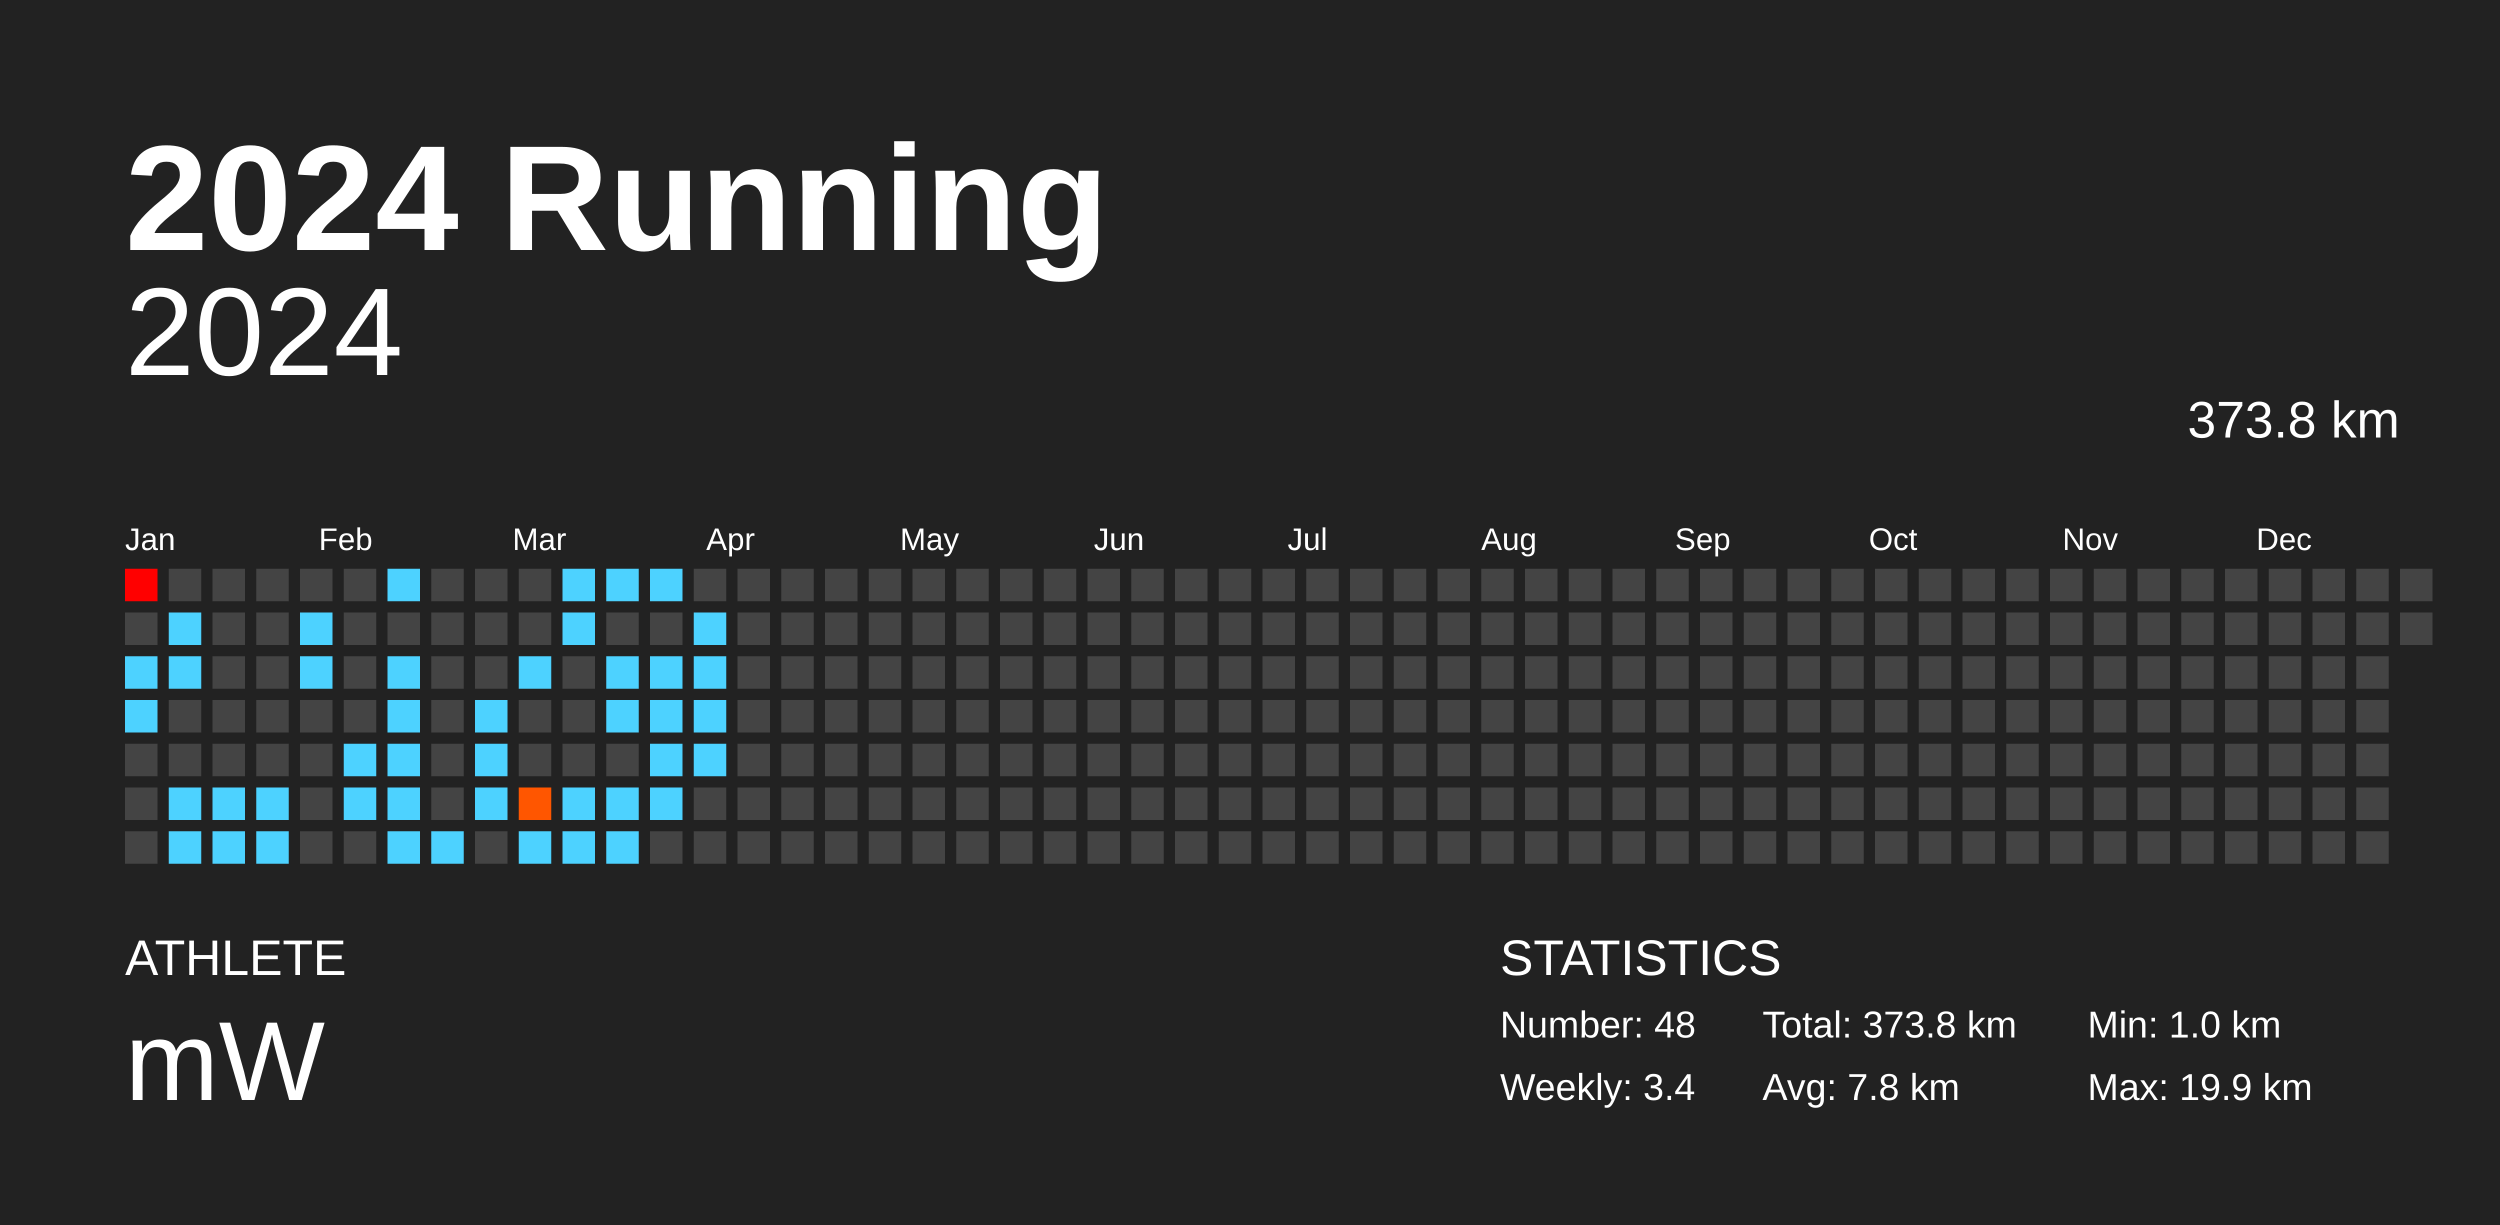
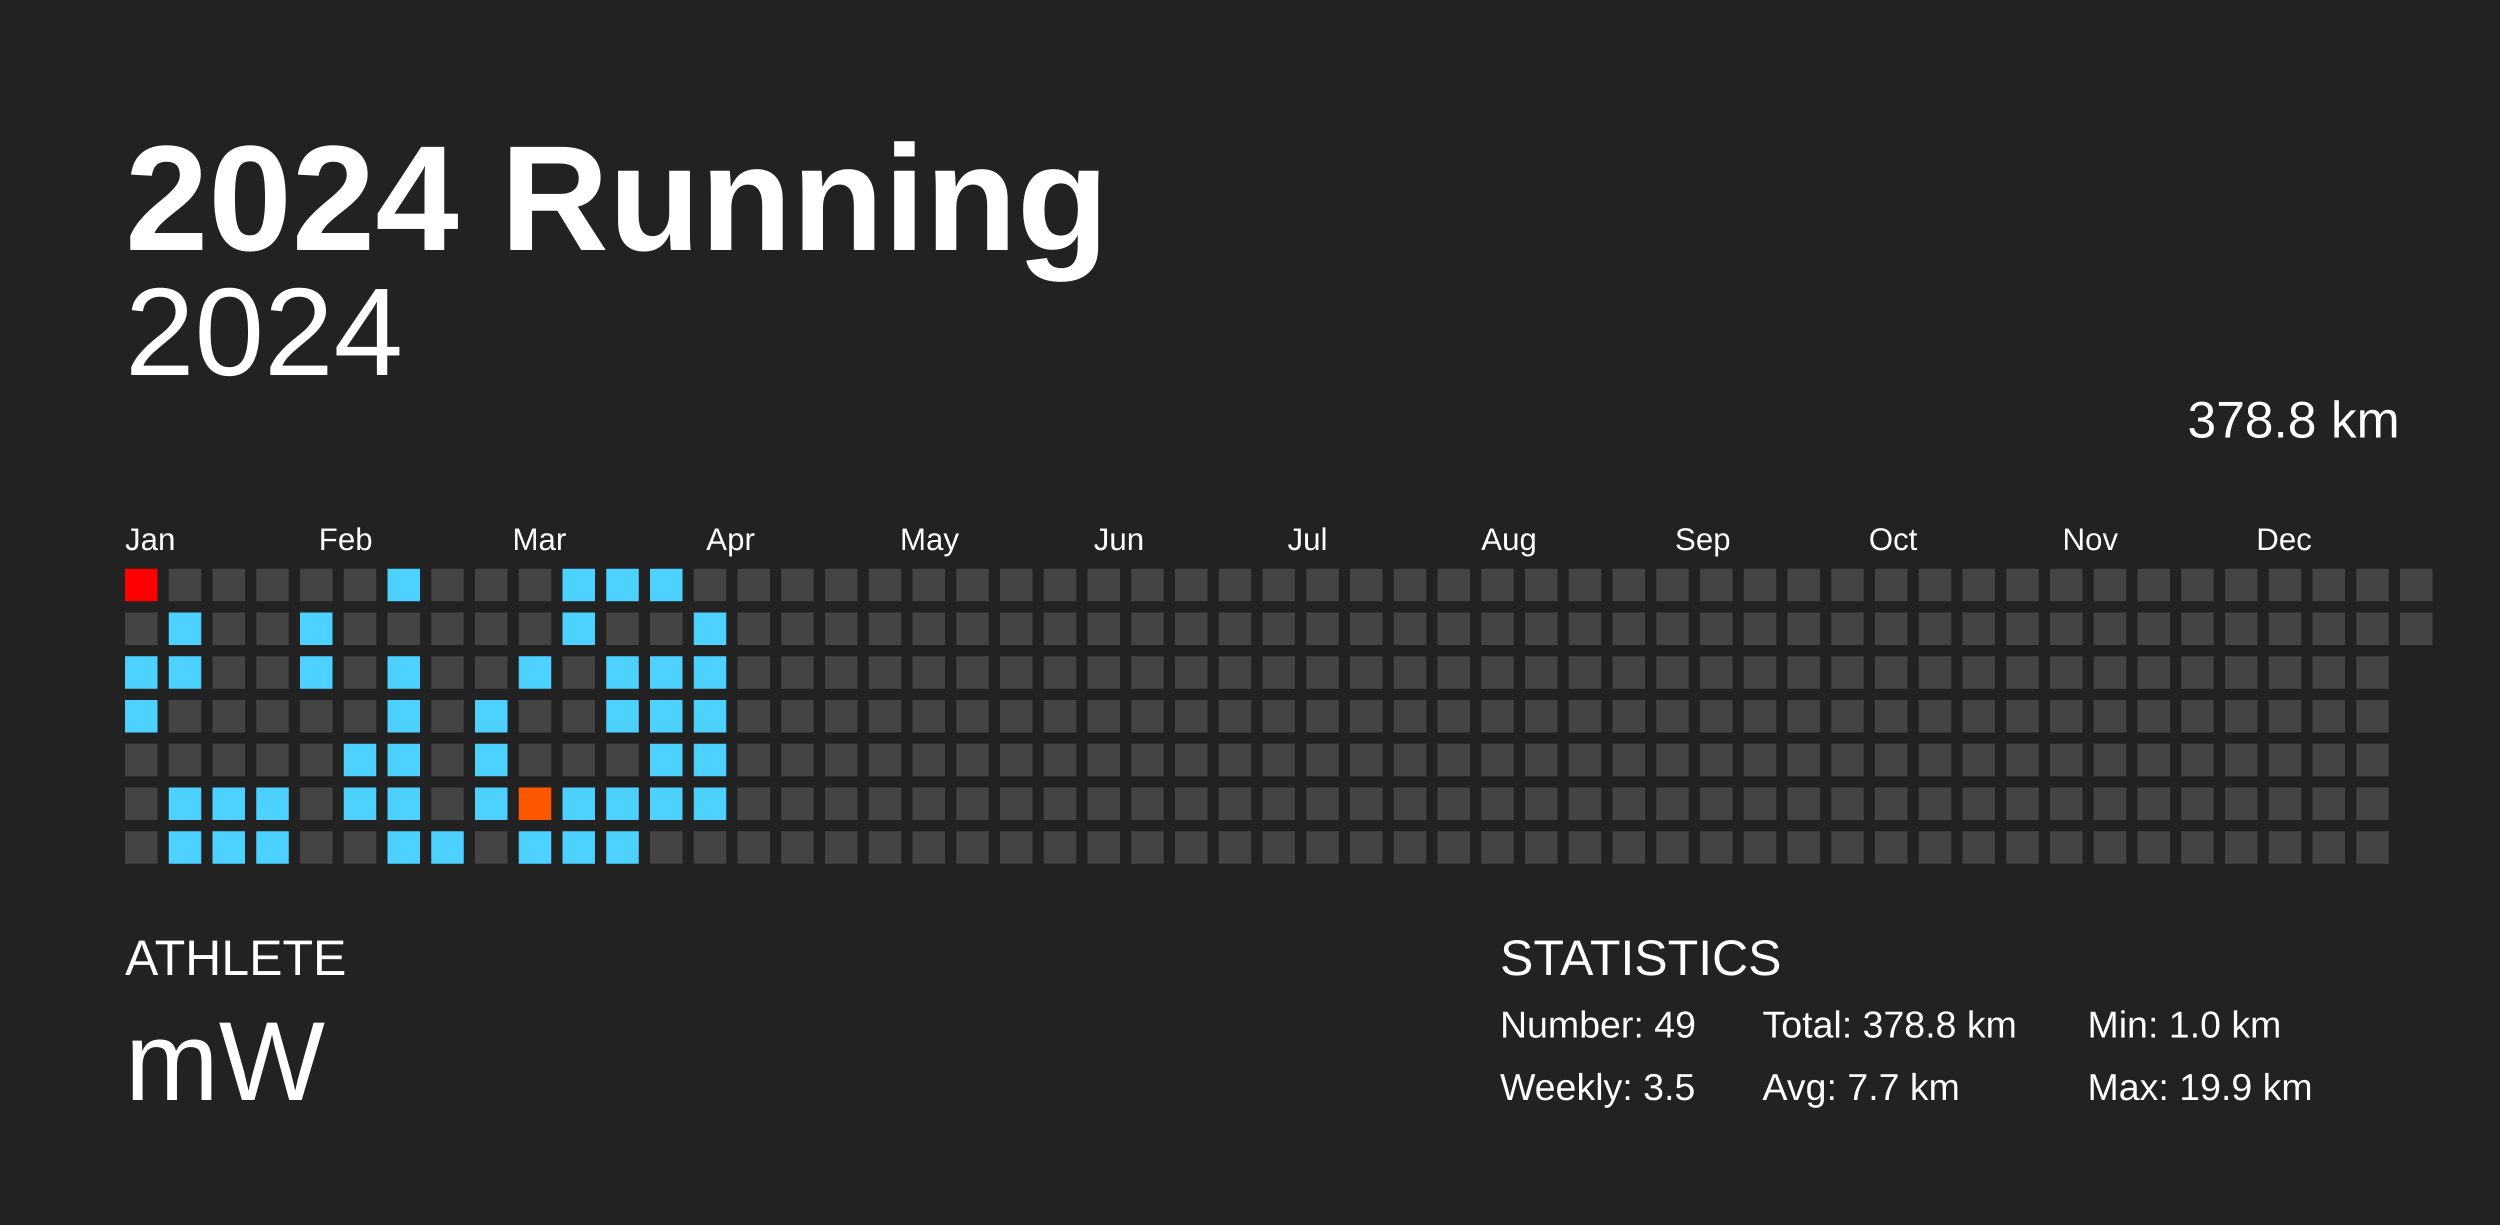
<svg xmlns="http://www.w3.org/2000/svg" baseProfile="full" height="98mm" version="1.1" viewBox="0,0,200,98" width="200mm">
  <defs />
  <rect fill="#222222" height="98" width="200" x="0" y="0" />
  <text fill="#FFFFFF" style="font-size:12px; font-family:Arial; font-weight:bold;" x="10" y="20">2024 Running</text>
  <text fill="#FFFFFF" style="font-size:4px; font-family:Arial" x="10" y="78">ATHLETE</text>
  <text fill="#FFFFFF" style="font-size:9px; font-family:Arial" x="10" y="88">mW</text>
  <text fill="#FFFFFF" style="font-size:4px; font-family:Arial" x="120" y="78">STATISTICS</text>
-   <text fill="#FFFFFF" style="font-size:3px; font-family:Arial" x="120" y="83">Number: 48</text>
-   <text fill="#FFFFFF" style="font-size:3px; font-family:Arial" x="120" y="88">Weekly: 3.4</text>
-   <text fill="#FFFFFF" style="font-size:3px; font-family:Arial" x="141" y="83">Total: 373.8 km</text>
-   <text fill="#FFFFFF" style="font-size:3px; font-family:Arial" x="141" y="88">Avg: 7.8 km</text>
+   <text fill="#FFFFFF" style="font-size:3px; font-family:Arial" x="120" y="83">Number: 49</text>
+   <text fill="#FFFFFF" style="font-size:3px; font-family:Arial" x="120" y="88">Weekly: 3.5</text>
+   <text fill="#FFFFFF" style="font-size:3px; font-family:Arial" x="141" y="83">Total: 378.8 km</text>
+   <text fill="#FFFFFF" style="font-size:3px; font-family:Arial" x="141" y="88">Avg: 7.7 km</text>
  <text fill="#FFFFFF" style="font-size:3px; font-family:Arial" x="167" y="83">Min: 1.0 km</text>
  <text fill="#FFFFFF" style="font-size:3px; font-family:Arial" x="167" y="88">Max: 19.9 km</text>
  <text alignment-baseline="hanging" fill="#FFFFFF" style="font-size:10.0px; font-family:Arial;" x="10" y="30">2024</text>
-   <text alignment-baseline="hanging" fill="#FFFFFF" style="font-size:4.125px; font-family:Arial;" x="175" y="35">373.8 km</text>
+   <text alignment-baseline="hanging" fill="#FFFFFF" style="font-size:4.125px; font-family:Arial;" x="175" y="35">378.8 km</text>
  <text fill="#FFFFFF" style="font-size:2.5px; font-family:Arial" x="10.0" y="44">Jan</text>
  <text fill="#FFFFFF" style="font-size:2.5px; font-family:Arial" x="25.5" y="44">Feb</text>
  <text fill="#FFFFFF" style="font-size:2.5px; font-family:Arial" x="41.0" y="44">Mar</text>
  <text fill="#FFFFFF" style="font-size:2.5px; font-family:Arial" x="56.5" y="44">Apr</text>
  <text fill="#FFFFFF" style="font-size:2.5px; font-family:Arial" x="72.0" y="44">May</text>
  <text fill="#FFFFFF" style="font-size:2.5px; font-family:Arial" x="87.5" y="44">Jun</text>
  <text fill="#FFFFFF" style="font-size:2.5px; font-family:Arial" x="103.0" y="44">Jul</text>
  <text fill="#FFFFFF" style="font-size:2.5px; font-family:Arial" x="118.5" y="44">Aug</text>
  <text fill="#FFFFFF" style="font-size:2.5px; font-family:Arial" x="134.0" y="44">Sep</text>
  <text fill="#FFFFFF" style="font-size:2.5px; font-family:Arial" x="149.5" y="44">Oct</text>
  <text fill="#FFFFFF" style="font-size:2.5px; font-family:Arial" x="165.0" y="44">Nov</text>
  <text fill="#FFFFFF" style="font-size:2.5px; font-family:Arial" x="180.5" y="44">Dec</text>
  <rect fill="red" height="2.6" width="2.6" x="10.0" y="45.5" />
  <rect fill="#444444" height="2.6" width="2.6" x="10.0" y="49.0" />
  <rect fill="#4dd2ff" height="2.6" width="2.6" x="10.0" y="52.5" />
  <rect fill="#4dd2ff" height="2.6" width="2.6" x="10.0" y="56.0" />
  <rect fill="#444444" height="2.6" width="2.6" x="10.0" y="59.5" />
  <rect fill="#444444" height="2.6" width="2.6" x="10.0" y="63.0" />
  <rect fill="#444444" height="2.6" width="2.6" x="10.0" y="66.5" />
  <rect fill="#444444" height="2.6" width="2.6" x="13.5" y="45.5" />
  <rect fill="#4dd2ff" height="2.6" width="2.6" x="13.5" y="49.0" />
  <rect fill="#4dd2ff" height="2.6" width="2.6" x="13.5" y="52.5" />
  <rect fill="#444444" height="2.6" width="2.6" x="13.5" y="56.0" />
  <rect fill="#444444" height="2.6" width="2.6" x="13.5" y="59.5" />
  <rect fill="#4dd2ff" height="2.6" width="2.6" x="13.5" y="63.0" />
  <rect fill="#4dd2ff" height="2.6" width="2.6" x="13.5" y="66.5" />
  <rect fill="#444444" height="2.6" width="2.6" x="17.0" y="45.5" />
  <rect fill="#444444" height="2.6" width="2.6" x="17.0" y="49.0" />
  <rect fill="#444444" height="2.6" width="2.6" x="17.0" y="52.5" />
  <rect fill="#444444" height="2.6" width="2.6" x="17.0" y="56.0" />
  <rect fill="#444444" height="2.6" width="2.6" x="17.0" y="59.5" />
  <rect fill="#4dd2ff" height="2.6" width="2.6" x="17.0" y="63.0" />
  <rect fill="#4dd2ff" height="2.6" width="2.6" x="17.0" y="66.5" />
  <rect fill="#444444" height="2.6" width="2.6" x="20.5" y="45.5" />
  <rect fill="#444444" height="2.6" width="2.6" x="20.5" y="49.0" />
  <rect fill="#444444" height="2.6" width="2.6" x="20.5" y="52.5" />
  <rect fill="#444444" height="2.6" width="2.6" x="20.5" y="56.0" />
  <rect fill="#444444" height="2.6" width="2.6" x="20.5" y="59.5" />
  <rect fill="#4dd2ff" height="2.6" width="2.6" x="20.5" y="63.0" />
  <rect fill="#4dd2ff" height="2.6" width="2.6" x="20.5" y="66.5" />
  <rect fill="#444444" height="2.6" width="2.6" x="24.0" y="45.5" />
  <rect fill="#4dd2ff" height="2.6" width="2.6" x="24.0" y="49.0" />
  <rect fill="#4dd2ff" height="2.6" width="2.6" x="24.0" y="52.5" />
  <rect fill="#444444" height="2.6" width="2.6" x="24.0" y="56.0" />
  <rect fill="#444444" height="2.6" width="2.6" x="24.0" y="59.5" />
  <rect fill="#444444" height="2.6" width="2.6" x="24.0" y="63.0" />
  <rect fill="#444444" height="2.6" width="2.6" x="24.0" y="66.5" />
  <rect fill="#444444" height="2.6" width="2.6" x="27.5" y="45.5" />
  <rect fill="#444444" height="2.6" width="2.6" x="27.5" y="49.0" />
  <rect fill="#444444" height="2.6" width="2.6" x="27.5" y="52.5" />
  <rect fill="#444444" height="2.6" width="2.6" x="27.5" y="56.0" />
  <rect fill="#4dd2ff" height="2.6" width="2.6" x="27.5" y="59.5" />
  <rect fill="#4dd2ff" height="2.6" width="2.6" x="27.5" y="63.0" />
  <rect fill="#444444" height="2.6" width="2.6" x="27.5" y="66.5" />
  <rect fill="#4dd2ff" height="2.6" width="2.6" x="31.0" y="45.5" />
  <rect fill="#444444" height="2.6" width="2.6" x="31.0" y="49.0" />
  <rect fill="#4dd2ff" height="2.6" width="2.6" x="31.0" y="52.5" />
  <rect fill="#4dd2ff" height="2.6" width="2.6" x="31.0" y="56.0" />
  <rect fill="#4dd2ff" height="2.6" width="2.6" x="31.0" y="59.5" />
  <rect fill="#4dd2ff" height="2.6" width="2.6" x="31.0" y="63.0" />
  <rect fill="#4dd2ff" height="2.6" width="2.6" x="31.0" y="66.5" />
  <rect fill="#444444" height="2.6" width="2.6" x="34.5" y="45.5" />
  <rect fill="#444444" height="2.6" width="2.6" x="34.5" y="49.0" />
  <rect fill="#444444" height="2.6" width="2.6" x="34.5" y="52.5" />
  <rect fill="#444444" height="2.6" width="2.6" x="34.5" y="56.0" />
  <rect fill="#444444" height="2.6" width="2.6" x="34.5" y="59.5" />
  <rect fill="#444444" height="2.6" width="2.6" x="34.5" y="63.0" />
  <rect fill="#4dd2ff" height="2.6" width="2.6" x="34.5" y="66.5" />
  <rect fill="#444444" height="2.6" width="2.6" x="38.0" y="45.5" />
  <rect fill="#444444" height="2.6" width="2.6" x="38.0" y="49.0" />
  <rect fill="#444444" height="2.6" width="2.6" x="38.0" y="52.5" />
  <rect fill="#4dd2ff" height="2.6" width="2.6" x="38.0" y="56.0" />
  <rect fill="#4dd2ff" height="2.6" width="2.6" x="38.0" y="59.5" />
  <rect fill="#4dd2ff" height="2.6" width="2.6" x="38.0" y="63.0" />
  <rect fill="#444444" height="2.6" width="2.6" x="38.0" y="66.5" />
  <rect fill="#444444" height="2.6" width="2.6" x="41.5" y="45.5" />
  <rect fill="#444444" height="2.6" width="2.6" x="41.5" y="49.0" />
  <rect fill="#4dd2ff" height="2.6" width="2.6" x="41.5" y="52.5" />
  <rect fill="#444444" height="2.6" width="2.6" x="41.5" y="56.0" />
  <rect fill="#444444" height="2.6" width="2.6" x="41.5" y="59.5" />
  <rect fill="#ff5600" height="2.6" width="2.6" x="41.5" y="63.0" />
  <rect fill="#4dd2ff" height="2.6" width="2.6" x="41.5" y="66.5" />
  <rect fill="#4dd2ff" height="2.6" width="2.6" x="45.0" y="45.5" />
  <rect fill="#4dd2ff" height="2.6" width="2.6" x="45.0" y="49.0" />
  <rect fill="#444444" height="2.6" width="2.6" x="45.0" y="52.5" />
  <rect fill="#444444" height="2.6" width="2.6" x="45.0" y="56.0" />
  <rect fill="#444444" height="2.6" width="2.6" x="45.0" y="59.5" />
  <rect fill="#4dd2ff" height="2.6" width="2.6" x="45.0" y="63.0" />
  <rect fill="#4dd2ff" height="2.6" width="2.6" x="45.0" y="66.5" />
  <rect fill="#4dd2ff" height="2.6" width="2.6" x="48.5" y="45.5" />
  <rect fill="#444444" height="2.6" width="2.6" x="48.5" y="49.0" />
  <rect fill="#4dd2ff" height="2.6" width="2.6" x="48.5" y="52.5" />
  <rect fill="#4dd2ff" height="2.6" width="2.6" x="48.5" y="56.0" />
  <rect fill="#444444" height="2.6" width="2.6" x="48.5" y="59.5" />
  <rect fill="#4dd2ff" height="2.6" width="2.6" x="48.5" y="63.0" />
  <rect fill="#4dd2ff" height="2.6" width="2.6" x="48.5" y="66.5" />
  <rect fill="#4dd2ff" height="2.6" width="2.6" x="52.0" y="45.5" />
  <rect fill="#444444" height="2.6" width="2.6" x="52.0" y="49.0" />
  <rect fill="#4dd2ff" height="2.6" width="2.6" x="52.0" y="52.5" />
  <rect fill="#4dd2ff" height="2.6" width="2.6" x="52.0" y="56.0" />
  <rect fill="#4dd2ff" height="2.6" width="2.6" x="52.0" y="59.5" />
  <rect fill="#4dd2ff" height="2.6" width="2.6" x="52.0" y="63.0" />
  <rect fill="#444444" height="2.6" width="2.6" x="52.0" y="66.5" />
  <rect fill="#444444" height="2.6" width="2.6" x="55.5" y="45.5" />
  <rect fill="#4dd2ff" height="2.6" width="2.6" x="55.5" y="49.0" />
  <rect fill="#4dd2ff" height="2.6" width="2.6" x="55.5" y="52.5" />
  <rect fill="#4dd2ff" height="2.6" width="2.6" x="55.5" y="56.0" />
  <rect fill="#4dd2ff" height="2.6" width="2.6" x="55.5" y="59.5" />
-   <rect fill="#444444" height="2.6" width="2.6" x="55.5" y="63.0" />
+   <rect fill="#4dd2ff" height="2.6" width="2.6" x="55.5" y="63.0" />
  <rect fill="#444444" height="2.6" width="2.6" x="55.5" y="66.5" />
  <rect fill="#444444" height="2.6" width="2.6" x="59.0" y="45.5" />
  <rect fill="#444444" height="2.6" width="2.6" x="59.0" y="49.0" />
  <rect fill="#444444" height="2.6" width="2.6" x="59.0" y="52.5" />
  <rect fill="#444444" height="2.6" width="2.6" x="59.0" y="56.0" />
  <rect fill="#444444" height="2.6" width="2.6" x="59.0" y="59.5" />
  <rect fill="#444444" height="2.6" width="2.6" x="59.0" y="63.0" />
  <rect fill="#444444" height="2.6" width="2.6" x="59.0" y="66.5" />
  <rect fill="#444444" height="2.6" width="2.6" x="62.5" y="45.5" />
  <rect fill="#444444" height="2.6" width="2.6" x="62.5" y="49.0" />
  <rect fill="#444444" height="2.6" width="2.6" x="62.5" y="52.5" />
  <rect fill="#444444" height="2.6" width="2.6" x="62.5" y="56.0" />
  <rect fill="#444444" height="2.6" width="2.6" x="62.5" y="59.5" />
  <rect fill="#444444" height="2.6" width="2.6" x="62.5" y="63.0" />
  <rect fill="#444444" height="2.6" width="2.6" x="62.5" y="66.5" />
  <rect fill="#444444" height="2.6" width="2.6" x="66.0" y="45.5" />
  <rect fill="#444444" height="2.6" width="2.6" x="66.0" y="49.0" />
  <rect fill="#444444" height="2.6" width="2.6" x="66.0" y="52.5" />
  <rect fill="#444444" height="2.6" width="2.6" x="66.0" y="56.0" />
  <rect fill="#444444" height="2.6" width="2.6" x="66.0" y="59.5" />
  <rect fill="#444444" height="2.6" width="2.6" x="66.0" y="63.0" />
  <rect fill="#444444" height="2.6" width="2.6" x="66.0" y="66.5" />
  <rect fill="#444444" height="2.6" width="2.6" x="69.5" y="45.5" />
  <rect fill="#444444" height="2.6" width="2.6" x="69.5" y="49.0" />
  <rect fill="#444444" height="2.6" width="2.6" x="69.5" y="52.5" />
  <rect fill="#444444" height="2.6" width="2.6" x="69.5" y="56.0" />
  <rect fill="#444444" height="2.6" width="2.6" x="69.5" y="59.5" />
  <rect fill="#444444" height="2.6" width="2.6" x="69.5" y="63.0" />
  <rect fill="#444444" height="2.6" width="2.6" x="69.5" y="66.5" />
  <rect fill="#444444" height="2.6" width="2.6" x="73.0" y="45.5" />
  <rect fill="#444444" height="2.6" width="2.6" x="73.0" y="49.0" />
  <rect fill="#444444" height="2.6" width="2.6" x="73.0" y="52.5" />
  <rect fill="#444444" height="2.6" width="2.6" x="73.0" y="56.0" />
  <rect fill="#444444" height="2.6" width="2.6" x="73.0" y="59.5" />
  <rect fill="#444444" height="2.6" width="2.6" x="73.0" y="63.0" />
  <rect fill="#444444" height="2.6" width="2.6" x="73.0" y="66.5" />
  <rect fill="#444444" height="2.6" width="2.6" x="76.5" y="45.5" />
  <rect fill="#444444" height="2.6" width="2.6" x="76.5" y="49.0" />
  <rect fill="#444444" height="2.6" width="2.6" x="76.5" y="52.5" />
  <rect fill="#444444" height="2.6" width="2.6" x="76.5" y="56.0" />
  <rect fill="#444444" height="2.6" width="2.6" x="76.5" y="59.5" />
  <rect fill="#444444" height="2.6" width="2.6" x="76.5" y="63.0" />
  <rect fill="#444444" height="2.6" width="2.6" x="76.5" y="66.5" />
  <rect fill="#444444" height="2.6" width="2.6" x="80.0" y="45.5" />
  <rect fill="#444444" height="2.6" width="2.6" x="80.0" y="49.0" />
  <rect fill="#444444" height="2.6" width="2.6" x="80.0" y="52.5" />
  <rect fill="#444444" height="2.6" width="2.6" x="80.0" y="56.0" />
  <rect fill="#444444" height="2.6" width="2.6" x="80.0" y="59.5" />
  <rect fill="#444444" height="2.6" width="2.6" x="80.0" y="63.0" />
  <rect fill="#444444" height="2.6" width="2.6" x="80.0" y="66.5" />
  <rect fill="#444444" height="2.6" width="2.6" x="83.5" y="45.5" />
  <rect fill="#444444" height="2.6" width="2.6" x="83.5" y="49.0" />
  <rect fill="#444444" height="2.6" width="2.6" x="83.5" y="52.5" />
  <rect fill="#444444" height="2.6" width="2.6" x="83.5" y="56.0" />
  <rect fill="#444444" height="2.6" width="2.6" x="83.5" y="59.5" />
  <rect fill="#444444" height="2.6" width="2.6" x="83.5" y="63.0" />
  <rect fill="#444444" height="2.6" width="2.6" x="83.5" y="66.5" />
  <rect fill="#444444" height="2.6" width="2.6" x="87.0" y="45.5" />
  <rect fill="#444444" height="2.6" width="2.6" x="87.0" y="49.0" />
  <rect fill="#444444" height="2.6" width="2.6" x="87.0" y="52.5" />
  <rect fill="#444444" height="2.6" width="2.6" x="87.0" y="56.0" />
  <rect fill="#444444" height="2.6" width="2.6" x="87.0" y="59.5" />
  <rect fill="#444444" height="2.6" width="2.6" x="87.0" y="63.0" />
  <rect fill="#444444" height="2.6" width="2.6" x="87.0" y="66.5" />
  <rect fill="#444444" height="2.6" width="2.6" x="90.5" y="45.5" />
  <rect fill="#444444" height="2.6" width="2.6" x="90.5" y="49.0" />
  <rect fill="#444444" height="2.6" width="2.6" x="90.5" y="52.5" />
  <rect fill="#444444" height="2.6" width="2.6" x="90.5" y="56.0" />
  <rect fill="#444444" height="2.6" width="2.6" x="90.5" y="59.5" />
  <rect fill="#444444" height="2.6" width="2.6" x="90.5" y="63.0" />
  <rect fill="#444444" height="2.6" width="2.6" x="90.5" y="66.5" />
  <rect fill="#444444" height="2.6" width="2.6" x="94.0" y="45.5" />
  <rect fill="#444444" height="2.6" width="2.6" x="94.0" y="49.0" />
  <rect fill="#444444" height="2.6" width="2.6" x="94.0" y="52.5" />
  <rect fill="#444444" height="2.6" width="2.6" x="94.0" y="56.0" />
  <rect fill="#444444" height="2.6" width="2.6" x="94.0" y="59.5" />
  <rect fill="#444444" height="2.6" width="2.6" x="94.0" y="63.0" />
  <rect fill="#444444" height="2.6" width="2.6" x="94.0" y="66.5" />
  <rect fill="#444444" height="2.6" width="2.6" x="97.5" y="45.5" />
  <rect fill="#444444" height="2.6" width="2.6" x="97.5" y="49.0" />
  <rect fill="#444444" height="2.6" width="2.6" x="97.5" y="52.5" />
  <rect fill="#444444" height="2.6" width="2.6" x="97.5" y="56.0" />
  <rect fill="#444444" height="2.6" width="2.6" x="97.5" y="59.5" />
  <rect fill="#444444" height="2.6" width="2.6" x="97.5" y="63.0" />
  <rect fill="#444444" height="2.6" width="2.6" x="97.5" y="66.5" />
  <rect fill="#444444" height="2.6" width="2.6" x="101.0" y="45.5" />
  <rect fill="#444444" height="2.6" width="2.6" x="101.0" y="49.0" />
  <rect fill="#444444" height="2.6" width="2.6" x="101.0" y="52.5" />
  <rect fill="#444444" height="2.6" width="2.6" x="101.0" y="56.0" />
  <rect fill="#444444" height="2.6" width="2.6" x="101.0" y="59.5" />
  <rect fill="#444444" height="2.6" width="2.6" x="101.0" y="63.0" />
  <rect fill="#444444" height="2.6" width="2.6" x="101.0" y="66.5" />
  <rect fill="#444444" height="2.6" width="2.6" x="104.5" y="45.5" />
  <rect fill="#444444" height="2.6" width="2.6" x="104.5" y="49.0" />
  <rect fill="#444444" height="2.6" width="2.6" x="104.5" y="52.5" />
  <rect fill="#444444" height="2.6" width="2.6" x="104.5" y="56.0" />
  <rect fill="#444444" height="2.6" width="2.6" x="104.5" y="59.5" />
  <rect fill="#444444" height="2.6" width="2.6" x="104.5" y="63.0" />
  <rect fill="#444444" height="2.6" width="2.6" x="104.5" y="66.5" />
  <rect fill="#444444" height="2.6" width="2.6" x="108.0" y="45.5" />
  <rect fill="#444444" height="2.6" width="2.6" x="108.0" y="49.0" />
  <rect fill="#444444" height="2.6" width="2.6" x="108.0" y="52.5" />
  <rect fill="#444444" height="2.6" width="2.6" x="108.0" y="56.0" />
  <rect fill="#444444" height="2.6" width="2.6" x="108.0" y="59.5" />
  <rect fill="#444444" height="2.6" width="2.6" x="108.0" y="63.0" />
  <rect fill="#444444" height="2.6" width="2.6" x="108.0" y="66.5" />
  <rect fill="#444444" height="2.6" width="2.6" x="111.5" y="45.5" />
  <rect fill="#444444" height="2.6" width="2.6" x="111.5" y="49.0" />
  <rect fill="#444444" height="2.6" width="2.6" x="111.5" y="52.5" />
  <rect fill="#444444" height="2.6" width="2.6" x="111.5" y="56.0" />
  <rect fill="#444444" height="2.6" width="2.6" x="111.5" y="59.5" />
  <rect fill="#444444" height="2.6" width="2.6" x="111.5" y="63.0" />
  <rect fill="#444444" height="2.6" width="2.6" x="111.5" y="66.5" />
  <rect fill="#444444" height="2.6" width="2.6" x="115.0" y="45.5" />
  <rect fill="#444444" height="2.6" width="2.6" x="115.0" y="49.0" />
  <rect fill="#444444" height="2.6" width="2.6" x="115.0" y="52.5" />
  <rect fill="#444444" height="2.6" width="2.6" x="115.0" y="56.0" />
  <rect fill="#444444" height="2.6" width="2.6" x="115.0" y="59.5" />
  <rect fill="#444444" height="2.6" width="2.6" x="115.0" y="63.0" />
  <rect fill="#444444" height="2.6" width="2.6" x="115.0" y="66.5" />
  <rect fill="#444444" height="2.6" width="2.6" x="118.5" y="45.5" />
  <rect fill="#444444" height="2.6" width="2.6" x="118.5" y="49.0" />
  <rect fill="#444444" height="2.6" width="2.6" x="118.5" y="52.5" />
  <rect fill="#444444" height="2.6" width="2.6" x="118.5" y="56.0" />
  <rect fill="#444444" height="2.6" width="2.6" x="118.5" y="59.5" />
  <rect fill="#444444" height="2.6" width="2.6" x="118.5" y="63.0" />
  <rect fill="#444444" height="2.6" width="2.6" x="118.5" y="66.5" />
  <rect fill="#444444" height="2.6" width="2.6" x="122.0" y="45.5" />
  <rect fill="#444444" height="2.6" width="2.6" x="122.0" y="49.0" />
  <rect fill="#444444" height="2.6" width="2.6" x="122.0" y="52.5" />
  <rect fill="#444444" height="2.6" width="2.6" x="122.0" y="56.0" />
  <rect fill="#444444" height="2.6" width="2.6" x="122.0" y="59.5" />
  <rect fill="#444444" height="2.6" width="2.6" x="122.0" y="63.0" />
  <rect fill="#444444" height="2.6" width="2.6" x="122.0" y="66.5" />
  <rect fill="#444444" height="2.6" width="2.6" x="125.5" y="45.5" />
  <rect fill="#444444" height="2.6" width="2.6" x="125.5" y="49.0" />
  <rect fill="#444444" height="2.6" width="2.6" x="125.5" y="52.5" />
  <rect fill="#444444" height="2.6" width="2.6" x="125.5" y="56.0" />
  <rect fill="#444444" height="2.6" width="2.6" x="125.5" y="59.5" />
  <rect fill="#444444" height="2.6" width="2.6" x="125.5" y="63.0" />
  <rect fill="#444444" height="2.6" width="2.6" x="125.5" y="66.5" />
  <rect fill="#444444" height="2.6" width="2.6" x="129.0" y="45.5" />
  <rect fill="#444444" height="2.6" width="2.6" x="129.0" y="49.0" />
  <rect fill="#444444" height="2.6" width="2.6" x="129.0" y="52.5" />
  <rect fill="#444444" height="2.6" width="2.6" x="129.0" y="56.0" />
  <rect fill="#444444" height="2.6" width="2.6" x="129.0" y="59.5" />
  <rect fill="#444444" height="2.6" width="2.6" x="129.0" y="63.0" />
  <rect fill="#444444" height="2.6" width="2.6" x="129.0" y="66.5" />
  <rect fill="#444444" height="2.6" width="2.6" x="132.5" y="45.5" />
  <rect fill="#444444" height="2.6" width="2.6" x="132.5" y="49.0" />
  <rect fill="#444444" height="2.6" width="2.6" x="132.5" y="52.5" />
  <rect fill="#444444" height="2.6" width="2.6" x="132.5" y="56.0" />
  <rect fill="#444444" height="2.6" width="2.6" x="132.5" y="59.5" />
  <rect fill="#444444" height="2.6" width="2.6" x="132.5" y="63.0" />
  <rect fill="#444444" height="2.6" width="2.6" x="132.5" y="66.5" />
  <rect fill="#444444" height="2.6" width="2.6" x="136.0" y="45.5" />
  <rect fill="#444444" height="2.6" width="2.6" x="136.0" y="49.0" />
  <rect fill="#444444" height="2.6" width="2.6" x="136.0" y="52.5" />
  <rect fill="#444444" height="2.6" width="2.6" x="136.0" y="56.0" />
  <rect fill="#444444" height="2.6" width="2.6" x="136.0" y="59.5" />
  <rect fill="#444444" height="2.6" width="2.6" x="136.0" y="63.0" />
  <rect fill="#444444" height="2.6" width="2.6" x="136.0" y="66.5" />
  <rect fill="#444444" height="2.6" width="2.6" x="139.5" y="45.5" />
  <rect fill="#444444" height="2.6" width="2.6" x="139.5" y="49.0" />
  <rect fill="#444444" height="2.6" width="2.6" x="139.5" y="52.5" />
  <rect fill="#444444" height="2.6" width="2.6" x="139.5" y="56.0" />
  <rect fill="#444444" height="2.6" width="2.6" x="139.5" y="59.5" />
  <rect fill="#444444" height="2.6" width="2.6" x="139.5" y="63.0" />
  <rect fill="#444444" height="2.6" width="2.6" x="139.5" y="66.5" />
  <rect fill="#444444" height="2.6" width="2.6" x="143.0" y="45.5" />
  <rect fill="#444444" height="2.6" width="2.6" x="143.0" y="49.0" />
  <rect fill="#444444" height="2.6" width="2.6" x="143.0" y="52.5" />
  <rect fill="#444444" height="2.6" width="2.6" x="143.0" y="56.0" />
  <rect fill="#444444" height="2.6" width="2.6" x="143.0" y="59.5" />
  <rect fill="#444444" height="2.6" width="2.6" x="143.0" y="63.0" />
  <rect fill="#444444" height="2.6" width="2.6" x="143.0" y="66.5" />
  <rect fill="#444444" height="2.6" width="2.6" x="146.5" y="45.5" />
  <rect fill="#444444" height="2.6" width="2.6" x="146.5" y="49.0" />
  <rect fill="#444444" height="2.6" width="2.6" x="146.5" y="52.5" />
  <rect fill="#444444" height="2.6" width="2.6" x="146.5" y="56.0" />
  <rect fill="#444444" height="2.6" width="2.6" x="146.5" y="59.5" />
  <rect fill="#444444" height="2.6" width="2.6" x="146.5" y="63.0" />
  <rect fill="#444444" height="2.6" width="2.6" x="146.5" y="66.5" />
  <rect fill="#444444" height="2.6" width="2.6" x="150.0" y="45.5" />
  <rect fill="#444444" height="2.6" width="2.6" x="150.0" y="49.0" />
  <rect fill="#444444" height="2.6" width="2.6" x="150.0" y="52.5" />
  <rect fill="#444444" height="2.6" width="2.6" x="150.0" y="56.0" />
  <rect fill="#444444" height="2.6" width="2.6" x="150.0" y="59.5" />
  <rect fill="#444444" height="2.6" width="2.6" x="150.0" y="63.0" />
  <rect fill="#444444" height="2.6" width="2.6" x="150.0" y="66.5" />
  <rect fill="#444444" height="2.6" width="2.6" x="153.5" y="45.5" />
  <rect fill="#444444" height="2.6" width="2.6" x="153.5" y="49.0" />
  <rect fill="#444444" height="2.6" width="2.6" x="153.5" y="52.5" />
  <rect fill="#444444" height="2.6" width="2.6" x="153.5" y="56.0" />
  <rect fill="#444444" height="2.6" width="2.6" x="153.5" y="59.5" />
  <rect fill="#444444" height="2.6" width="2.6" x="153.5" y="63.0" />
  <rect fill="#444444" height="2.6" width="2.6" x="153.5" y="66.5" />
  <rect fill="#444444" height="2.6" width="2.6" x="157.0" y="45.5" />
  <rect fill="#444444" height="2.6" width="2.6" x="157.0" y="49.0" />
  <rect fill="#444444" height="2.6" width="2.6" x="157.0" y="52.5" />
  <rect fill="#444444" height="2.6" width="2.6" x="157.0" y="56.0" />
  <rect fill="#444444" height="2.6" width="2.6" x="157.0" y="59.5" />
  <rect fill="#444444" height="2.6" width="2.6" x="157.0" y="63.0" />
  <rect fill="#444444" height="2.6" width="2.6" x="157.0" y="66.5" />
  <rect fill="#444444" height="2.6" width="2.6" x="160.5" y="45.5" />
  <rect fill="#444444" height="2.6" width="2.6" x="160.5" y="49.0" />
  <rect fill="#444444" height="2.6" width="2.6" x="160.5" y="52.5" />
  <rect fill="#444444" height="2.6" width="2.6" x="160.5" y="56.0" />
  <rect fill="#444444" height="2.6" width="2.6" x="160.5" y="59.5" />
  <rect fill="#444444" height="2.6" width="2.6" x="160.5" y="63.0" />
  <rect fill="#444444" height="2.6" width="2.6" x="160.5" y="66.5" />
  <rect fill="#444444" height="2.6" width="2.6" x="164.0" y="45.5" />
  <rect fill="#444444" height="2.6" width="2.6" x="164.0" y="49.0" />
  <rect fill="#444444" height="2.6" width="2.6" x="164.0" y="52.5" />
  <rect fill="#444444" height="2.6" width="2.6" x="164.0" y="56.0" />
  <rect fill="#444444" height="2.6" width="2.6" x="164.0" y="59.5" />
  <rect fill="#444444" height="2.6" width="2.6" x="164.0" y="63.0" />
  <rect fill="#444444" height="2.6" width="2.6" x="164.0" y="66.5" />
  <rect fill="#444444" height="2.6" width="2.6" x="167.5" y="45.5" />
  <rect fill="#444444" height="2.6" width="2.6" x="167.5" y="49.0" />
  <rect fill="#444444" height="2.6" width="2.6" x="167.5" y="52.5" />
  <rect fill="#444444" height="2.6" width="2.6" x="167.5" y="56.0" />
  <rect fill="#444444" height="2.6" width="2.6" x="167.5" y="59.5" />
  <rect fill="#444444" height="2.6" width="2.6" x="167.5" y="63.0" />
  <rect fill="#444444" height="2.6" width="2.6" x="167.5" y="66.5" />
  <rect fill="#444444" height="2.6" width="2.6" x="171.0" y="45.5" />
  <rect fill="#444444" height="2.6" width="2.6" x="171.0" y="49.0" />
  <rect fill="#444444" height="2.6" width="2.6" x="171.0" y="52.5" />
  <rect fill="#444444" height="2.6" width="2.6" x="171.0" y="56.0" />
  <rect fill="#444444" height="2.6" width="2.6" x="171.0" y="59.5" />
  <rect fill="#444444" height="2.6" width="2.6" x="171.0" y="63.0" />
  <rect fill="#444444" height="2.6" width="2.6" x="171.0" y="66.5" />
  <rect fill="#444444" height="2.6" width="2.6" x="174.5" y="45.5" />
  <rect fill="#444444" height="2.6" width="2.6" x="174.5" y="49.0" />
  <rect fill="#444444" height="2.6" width="2.6" x="174.5" y="52.5" />
  <rect fill="#444444" height="2.6" width="2.6" x="174.5" y="56.0" />
  <rect fill="#444444" height="2.6" width="2.6" x="174.5" y="59.5" />
  <rect fill="#444444" height="2.6" width="2.6" x="174.5" y="63.0" />
  <rect fill="#444444" height="2.6" width="2.6" x="174.5" y="66.5" />
  <rect fill="#444444" height="2.6" width="2.6" x="178.0" y="45.5" />
  <rect fill="#444444" height="2.6" width="2.6" x="178.0" y="49.0" />
  <rect fill="#444444" height="2.6" width="2.6" x="178.0" y="52.5" />
  <rect fill="#444444" height="2.6" width="2.6" x="178.0" y="56.0" />
  <rect fill="#444444" height="2.6" width="2.6" x="178.0" y="59.5" />
  <rect fill="#444444" height="2.6" width="2.6" x="178.0" y="63.0" />
  <rect fill="#444444" height="2.6" width="2.6" x="178.0" y="66.5" />
  <rect fill="#444444" height="2.6" width="2.6" x="181.5" y="45.5" />
  <rect fill="#444444" height="2.6" width="2.6" x="181.5" y="49.0" />
  <rect fill="#444444" height="2.6" width="2.6" x="181.5" y="52.5" />
  <rect fill="#444444" height="2.6" width="2.6" x="181.5" y="56.0" />
  <rect fill="#444444" height="2.6" width="2.6" x="181.5" y="59.5" />
  <rect fill="#444444" height="2.6" width="2.6" x="181.5" y="63.0" />
  <rect fill="#444444" height="2.6" width="2.6" x="181.5" y="66.5" />
  <rect fill="#444444" height="2.6" width="2.6" x="185.0" y="45.5" />
  <rect fill="#444444" height="2.6" width="2.6" x="185.0" y="49.0" />
  <rect fill="#444444" height="2.6" width="2.6" x="185.0" y="52.5" />
  <rect fill="#444444" height="2.6" width="2.6" x="185.0" y="56.0" />
  <rect fill="#444444" height="2.6" width="2.6" x="185.0" y="59.5" />
  <rect fill="#444444" height="2.6" width="2.6" x="185.0" y="63.0" />
  <rect fill="#444444" height="2.6" width="2.6" x="185.0" y="66.5" />
  <rect fill="#444444" height="2.6" width="2.6" x="188.5" y="45.5" />
  <rect fill="#444444" height="2.6" width="2.6" x="188.5" y="49.0" />
  <rect fill="#444444" height="2.6" width="2.6" x="188.5" y="52.5" />
  <rect fill="#444444" height="2.6" width="2.6" x="188.5" y="56.0" />
  <rect fill="#444444" height="2.6" width="2.6" x="188.5" y="59.5" />
  <rect fill="#444444" height="2.6" width="2.6" x="188.5" y="63.0" />
  <rect fill="#444444" height="2.6" width="2.6" x="188.5" y="66.5" />
  <rect fill="#444444" height="2.6" width="2.6" x="192.0" y="45.5" />
  <rect fill="#444444" height="2.6" width="2.6" x="192.0" y="49.0" />
</svg>
